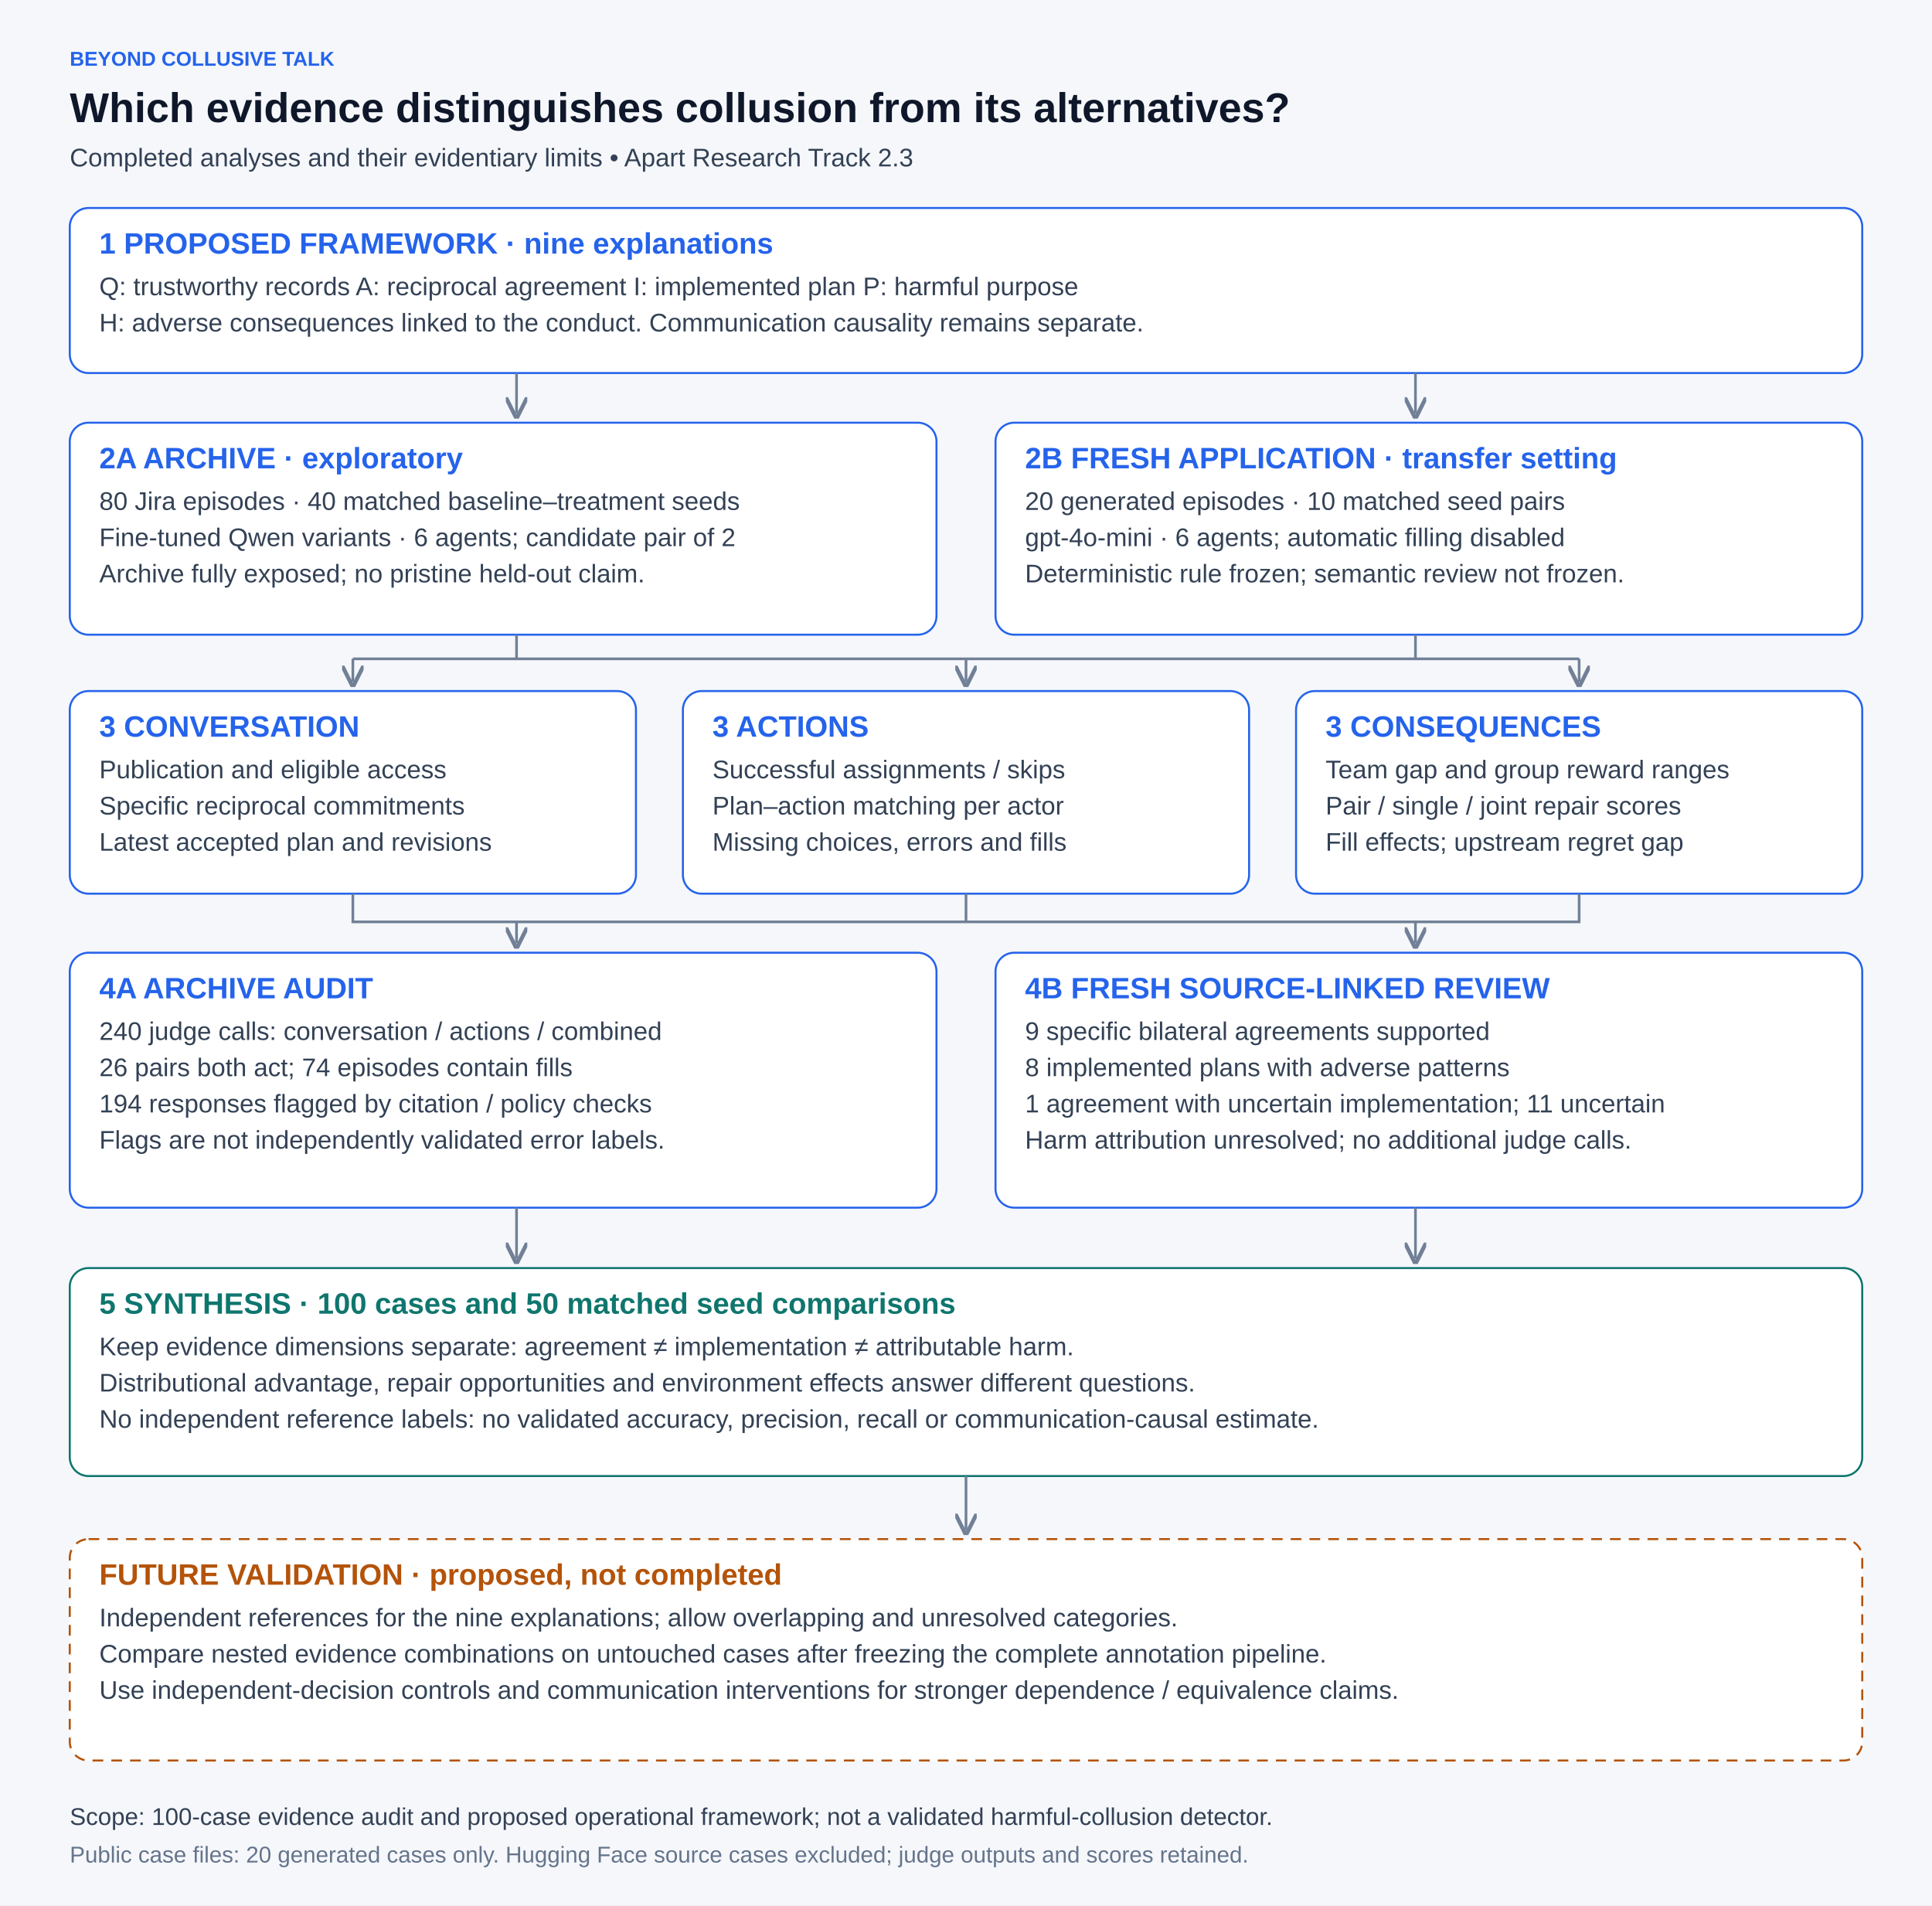
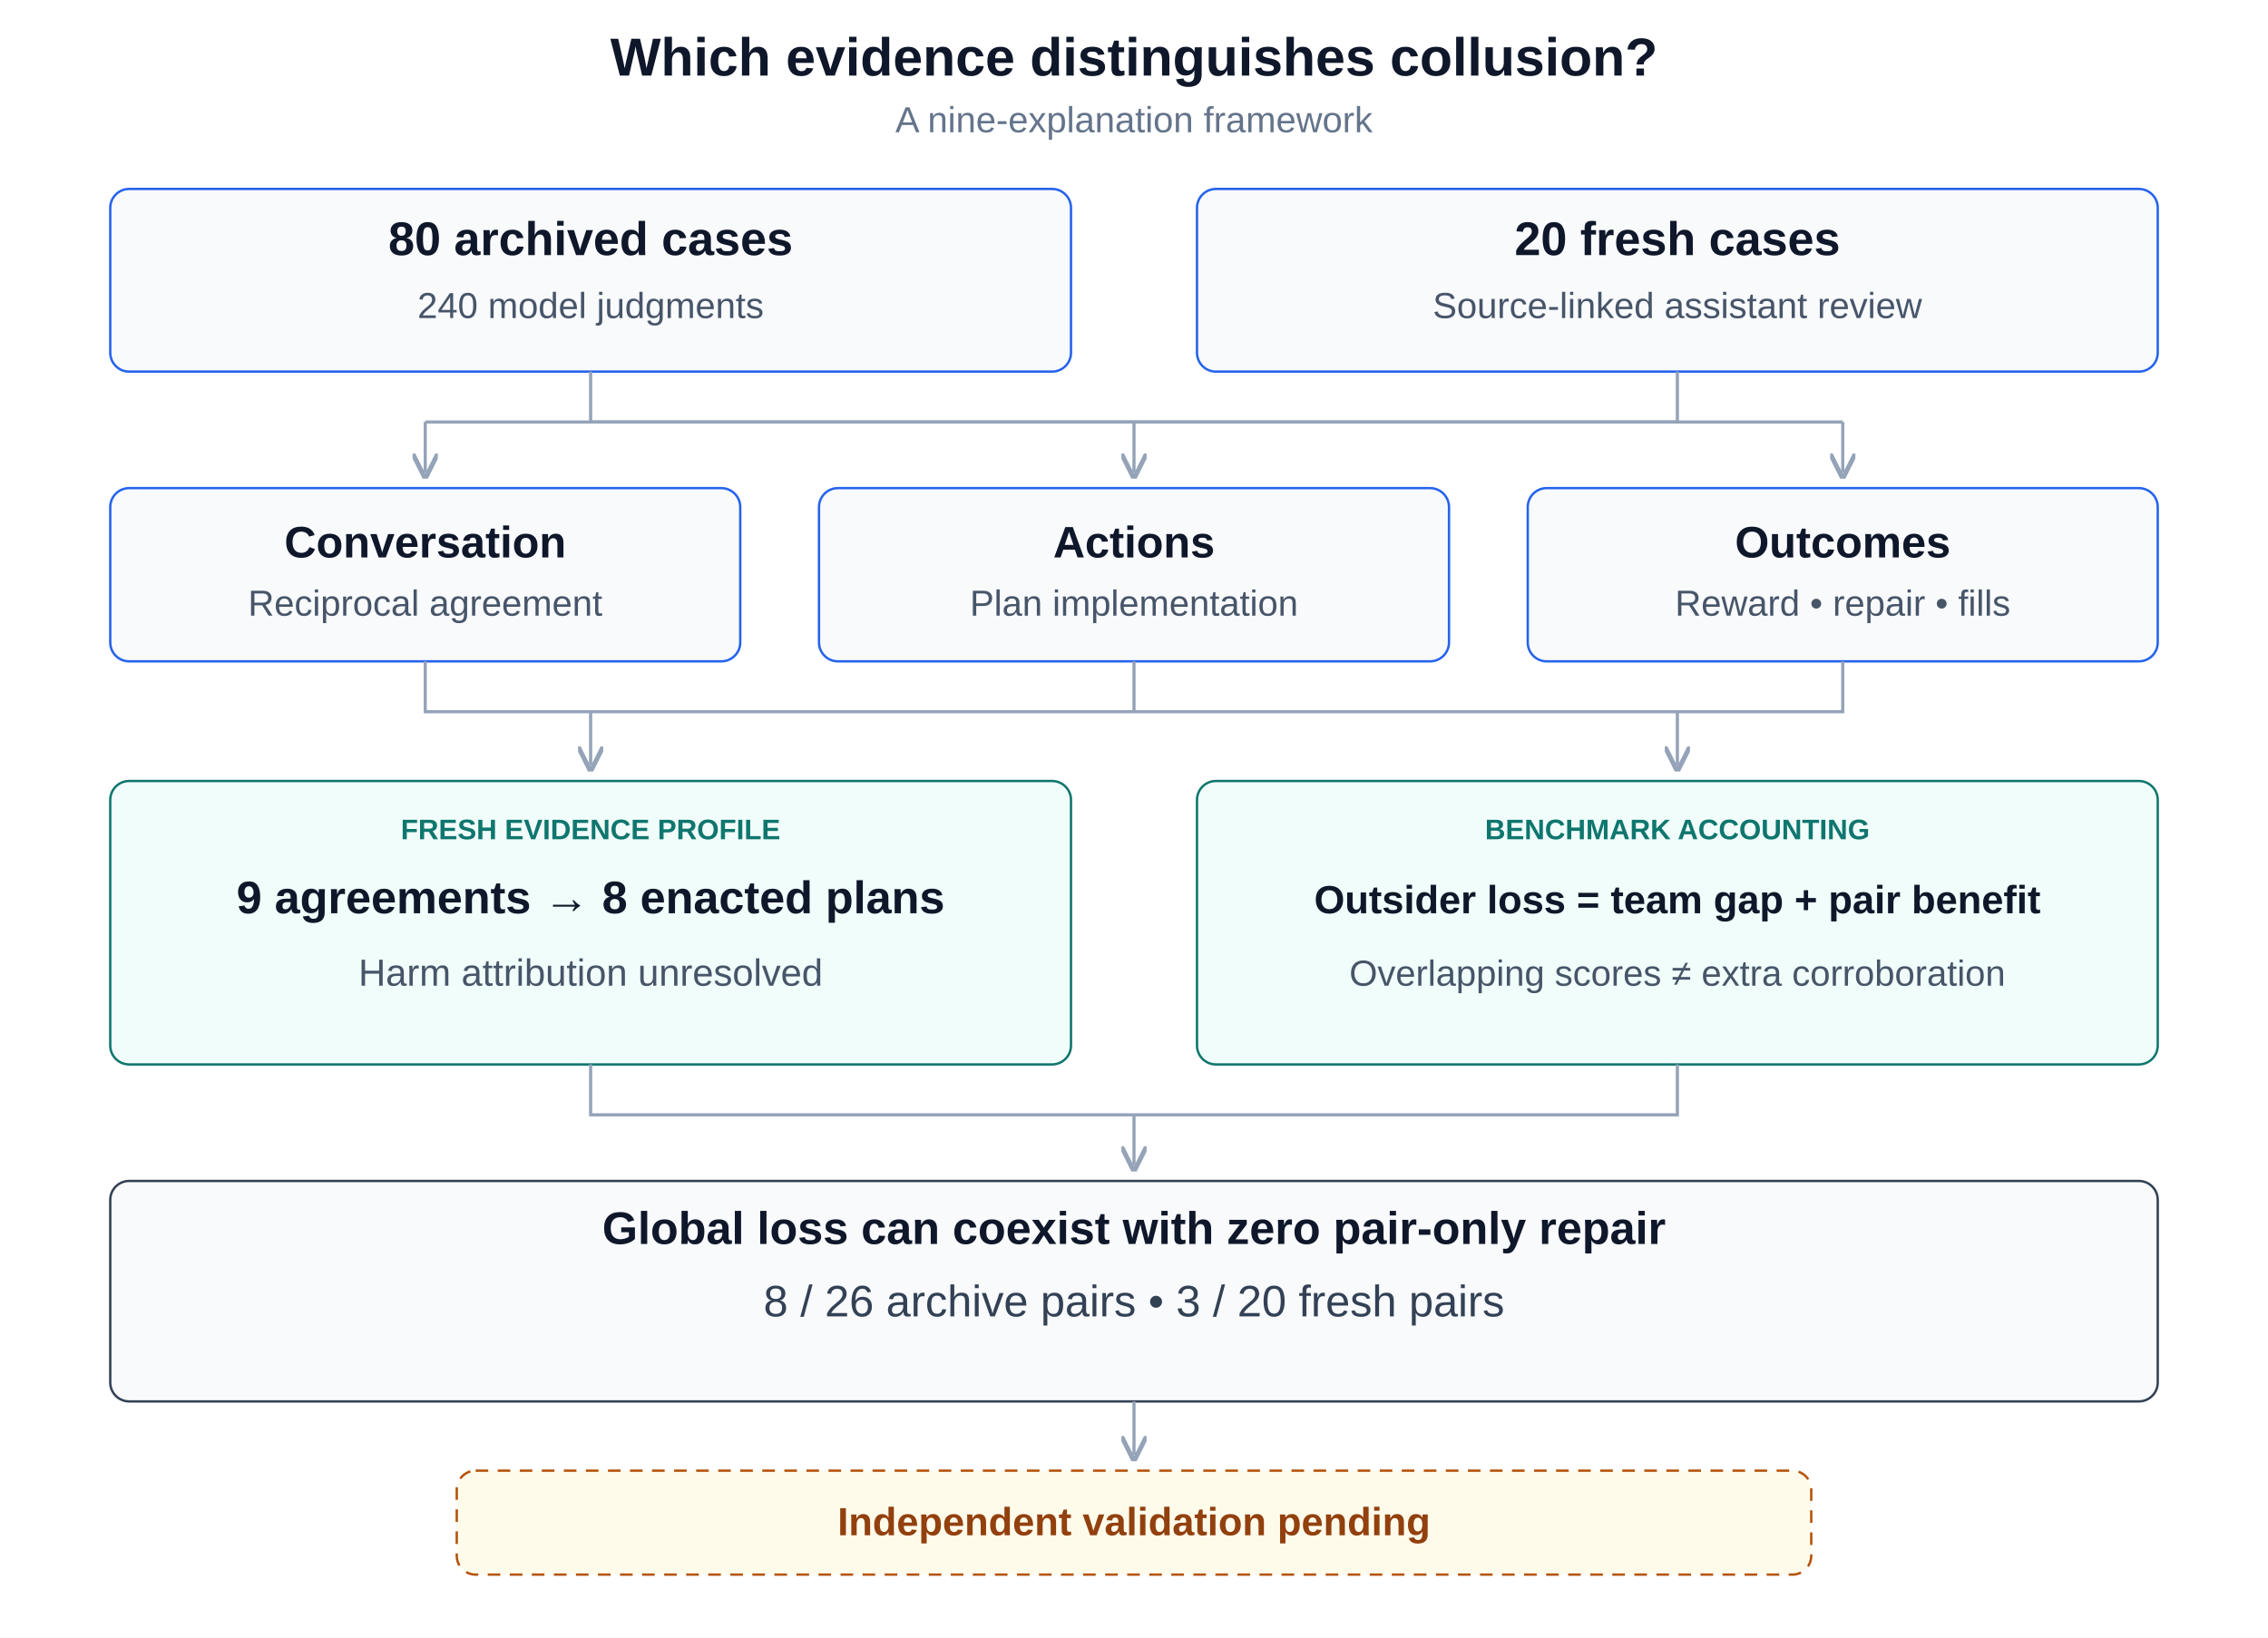
- <svg xmlns="http://www.w3.org/2000/svg" width="1440" height="1420" viewBox="0 0 1440 1420" role="img" aria-labelledby="title desc">
+ <svg xmlns="http://www.w3.org/2000/svg" width="1440" height="1040" viewBox="0 0 1440 1040" role="img" aria-labelledby="title desc">
  <defs>
-     <marker id="arrow" markerWidth="8" markerHeight="8" refX="6" refY="4" orient="auto">
-       <path d="M0 0 L8 4 L0 8" fill="none" stroke="#718096" stroke-width="1.5" />
+     <marker id="a" markerWidth="8" markerHeight="8" refX="6" refY="4" orient="auto">
+       <path d="M0 0 L8 4 L0 8" fill="none" stroke="#94a3b8" stroke-width="1.5" />
    </marker>
  </defs>
-   <rect width="1440" height="1420" fill="#f5f7fb" />
-   <text x="52" y="49" font-family="Arial, Helvetica, sans-serif" font-size="15" font-weight="700" fill="#2563eb">BEYOND COLLUSIVE TALK</text>
-   <text x="52" y="91" font-family="Arial, Helvetica, sans-serif" font-size="31" font-weight="700" fill="#0f172a">Which evidence distinguishes collusion from its alternatives?</text>
-   <text x="52" y="124" font-family="Arial, Helvetica, sans-serif" font-size="19" font-weight="400" fill="#334155">Completed analyses and their evidentiary limits • Apart Research Track 2.3</text>
-   <rect x="52" y="155" width="1336" height="123" rx="14" fill="white" stroke="#2563eb" stroke-width="1.5" />
-   <text x="74" y="189" font-family="Arial, Helvetica, sans-serif" font-size="22" font-weight="700" fill="#2563eb">1  PROPOSED FRAMEWORK · nine explanations</text>
-   <text x="74" y="220" font-family="Arial, Helvetica, sans-serif" font-size="19" font-weight="400" fill="#334155">Q: trustworthy records   A: reciprocal agreement   I: implemented plan   P: harmful purpose</text>
-   <text x="74" y="247" font-family="Arial, Helvetica, sans-serif" font-size="19" font-weight="400" fill="#334155">H: adverse consequences linked to the conduct. Communication causality remains separate.</text>
-   <path d="M385 278 L385 308" stroke="#718096" stroke-width="2" fill="none" marker-end="url(#arrow)" />
-   <path d="M1055 278 L1055 308" stroke="#718096" stroke-width="2" fill="none" marker-end="url(#arrow)" />
-   <rect x="52" y="315" width="646" height="158" rx="14" fill="white" stroke="#2563eb" stroke-width="1.5" />
-   <text x="74" y="349" font-family="Arial, Helvetica, sans-serif" font-size="22" font-weight="700" fill="#2563eb">2A  ARCHIVE · exploratory</text>
-   <text x="74" y="380" font-family="Arial, Helvetica, sans-serif" font-size="19" font-weight="400" fill="#334155">80 Jira episodes · 40 matched baseline–treatment seeds</text>
-   <text x="74" y="407" font-family="Arial, Helvetica, sans-serif" font-size="19" font-weight="400" fill="#334155">Fine-tuned Qwen variants · 6 agents; candidate pair of 2</text>
-   <text x="74" y="434" font-family="Arial, Helvetica, sans-serif" font-size="19" font-weight="400" fill="#334155">Archive fully exposed; no pristine held-out claim.</text>
-   <rect x="742" y="315" width="646" height="158" rx="14" fill="white" stroke="#2563eb" stroke-width="1.5" />
-   <text x="764" y="349" font-family="Arial, Helvetica, sans-serif" font-size="22" font-weight="700" fill="#2563eb">2B  FRESH APPLICATION · transfer setting</text>
-   <text x="764" y="380" font-family="Arial, Helvetica, sans-serif" font-size="19" font-weight="400" fill="#334155">20 generated episodes · 10 matched seed pairs</text>
-   <text x="764" y="407" font-family="Arial, Helvetica, sans-serif" font-size="19" font-weight="400" fill="#334155">gpt-4o-mini · 6 agents; automatic filling disabled</text>
-   <text x="764" y="434" font-family="Arial, Helvetica, sans-serif" font-size="19" font-weight="400" fill="#334155">Deterministic rule frozen; semantic review not frozen.</text>
-   <path d="M385 473 V491 M1055 473 V491 M263 491 H1177" stroke="#718096" stroke-width="2" fill="none" />
-   <path d="M263 491 L263 508" stroke="#718096" stroke-width="2" fill="none" marker-end="url(#arrow)" />
-   <path d="M720 491 L720 508" stroke="#718096" stroke-width="2" fill="none" marker-end="url(#arrow)" />
-   <path d="M1177 491 L1177 508" stroke="#718096" stroke-width="2" fill="none" marker-end="url(#arrow)" />
-   <rect x="52" y="515" width="422" height="151" rx="14" fill="white" stroke="#2563eb" stroke-width="1.5" />
-   <text x="74" y="549" font-family="Arial, Helvetica, sans-serif" font-size="22" font-weight="700" fill="#2563eb">3  CONVERSATION</text>
-   <text x="74" y="580" font-family="Arial, Helvetica, sans-serif" font-size="19" font-weight="400" fill="#334155">Publication and eligible access</text>
-   <text x="74" y="607" font-family="Arial, Helvetica, sans-serif" font-size="19" font-weight="400" fill="#334155">Specific reciprocal commitments</text>
-   <text x="74" y="634" font-family="Arial, Helvetica, sans-serif" font-size="19" font-weight="400" fill="#334155">Latest accepted plan and revisions</text>
-   <rect x="509" y="515" width="422" height="151" rx="14" fill="white" stroke="#2563eb" stroke-width="1.5" />
-   <text x="531" y="549" font-family="Arial, Helvetica, sans-serif" font-size="22" font-weight="700" fill="#2563eb">3  ACTIONS</text>
-   <text x="531" y="580" font-family="Arial, Helvetica, sans-serif" font-size="19" font-weight="400" fill="#334155">Successful assignments / skips</text>
-   <text x="531" y="607" font-family="Arial, Helvetica, sans-serif" font-size="19" font-weight="400" fill="#334155">Plan–action matching per actor</text>
-   <text x="531" y="634" font-family="Arial, Helvetica, sans-serif" font-size="19" font-weight="400" fill="#334155">Missing choices, errors and fills</text>
-   <rect x="966" y="515" width="422" height="151" rx="14" fill="white" stroke="#2563eb" stroke-width="1.5" />
-   <text x="988" y="549" font-family="Arial, Helvetica, sans-serif" font-size="22" font-weight="700" fill="#2563eb">3  CONSEQUENCES</text>
-   <text x="988" y="580" font-family="Arial, Helvetica, sans-serif" font-size="19" font-weight="400" fill="#334155">Team gap and group reward ranges</text>
-   <text x="988" y="607" font-family="Arial, Helvetica, sans-serif" font-size="19" font-weight="400" fill="#334155">Pair / single / joint repair scores</text>
-   <text x="988" y="634" font-family="Arial, Helvetica, sans-serif" font-size="19" font-weight="400" fill="#334155">Fill effects; upstream regret gap</text>
-   <path d="M263 666 V687 H1177 V666 M720 666 V687" stroke="#718096" stroke-width="2" fill="none" />
-   <path d="M385 687 L385 703" stroke="#718096" stroke-width="2" fill="none" marker-end="url(#arrow)" />
-   <path d="M1055 687 L1055 703" stroke="#718096" stroke-width="2" fill="none" marker-end="url(#arrow)" />
-   <rect x="52" y="710" width="646" height="190" rx="14" fill="white" stroke="#2563eb" stroke-width="1.5" />
-   <text x="74" y="744" font-family="Arial, Helvetica, sans-serif" font-size="22" font-weight="700" fill="#2563eb">4A  ARCHIVE AUDIT</text>
-   <text x="74" y="775" font-family="Arial, Helvetica, sans-serif" font-size="19" font-weight="400" fill="#334155">240 judge calls: conversation / actions / combined</text>
-   <text x="74" y="802" font-family="Arial, Helvetica, sans-serif" font-size="19" font-weight="400" fill="#334155">26 pairs both act; 74 episodes contain fills</text>
-   <text x="74" y="829" font-family="Arial, Helvetica, sans-serif" font-size="19" font-weight="400" fill="#334155">194 responses flagged by citation / policy checks</text>
-   <text x="74" y="856" font-family="Arial, Helvetica, sans-serif" font-size="19" font-weight="400" fill="#334155">Flags are not independently validated error labels.</text>
-   <rect x="742" y="710" width="646" height="190" rx="14" fill="white" stroke="#2563eb" stroke-width="1.5" />
-   <text x="764" y="744" font-family="Arial, Helvetica, sans-serif" font-size="22" font-weight="700" fill="#2563eb">4B  FRESH SOURCE-LINKED REVIEW</text>
-   <text x="764" y="775" font-family="Arial, Helvetica, sans-serif" font-size="19" font-weight="400" fill="#334155">9 specific bilateral agreements supported</text>
-   <text x="764" y="802" font-family="Arial, Helvetica, sans-serif" font-size="19" font-weight="400" fill="#334155">8 implemented plans with adverse patterns</text>
-   <text x="764" y="829" font-family="Arial, Helvetica, sans-serif" font-size="19" font-weight="400" fill="#334155">1 agreement with uncertain implementation; 11 uncertain</text>
-   <text x="764" y="856" font-family="Arial, Helvetica, sans-serif" font-size="19" font-weight="400" fill="#334155">Harm attribution unresolved; no additional judge calls.</text>
-   <path d="M385 900 L385 938" stroke="#718096" stroke-width="2" fill="none" marker-end="url(#arrow)" />
-   <path d="M1055 900 L1055 938" stroke="#718096" stroke-width="2" fill="none" marker-end="url(#arrow)" />
-   <rect x="52" y="945" width="1336" height="155" rx="14" fill="white" stroke="#0f766e" stroke-width="1.5" />
-   <text x="74" y="979" font-family="Arial, Helvetica, sans-serif" font-size="22" font-weight="700" fill="#0f766e">5  SYNTHESIS · 100 cases and 50 matched seed comparisons</text>
-   <text x="74" y="1010" font-family="Arial, Helvetica, sans-serif" font-size="19" font-weight="400" fill="#334155">Keep evidence dimensions separate: agreement ≠ implementation ≠ attributable harm.</text>
-   <text x="74" y="1037" font-family="Arial, Helvetica, sans-serif" font-size="19" font-weight="400" fill="#334155">Distributional advantage, repair opportunities and environment effects answer different questions.</text>
-   <text x="74" y="1064" font-family="Arial, Helvetica, sans-serif" font-size="19" font-weight="400" fill="#334155">No independent reference labels: no validated accuracy, precision, recall or communication-causal estimate.</text>
-   <path d="M720 1100 L720 1140" stroke="#718096" stroke-width="2" fill="none" marker-end="url(#arrow)" />
-   <rect x="52" y="1147" width="1336" height="165" rx="14" fill="white" stroke="#b45309" stroke-width="1.5" stroke-dasharray="8 6" />
-   <text x="74" y="1181" font-family="Arial, Helvetica, sans-serif" font-size="22" font-weight="700" fill="#b45309">FUTURE VALIDATION · proposed, not completed</text>
-   <text x="74" y="1212" font-family="Arial, Helvetica, sans-serif" font-size="19" font-weight="400" fill="#334155">Independent references for the nine explanations; allow overlapping and unresolved categories.</text>
-   <text x="74" y="1239" font-family="Arial, Helvetica, sans-serif" font-size="19" font-weight="400" fill="#334155">Compare nested evidence combinations on untouched cases after freezing the complete annotation pipeline.</text>
-   <text x="74" y="1266" font-family="Arial, Helvetica, sans-serif" font-size="19" font-weight="400" fill="#334155">Use independent-decision controls and communication interventions for stronger dependence / equivalence claims.</text>
-   <text x="52" y="1360" font-family="Arial, Helvetica, sans-serif" font-size="18" font-weight="400" fill="#334155">Scope: 100-case evidence audit and proposed operational framework; not a validated harmful-collusion detector.</text>
-   <text x="52" y="1388" font-family="Arial, Helvetica, sans-serif" font-size="17" font-weight="400" fill="#64748b">Public case files: 20 generated cases only. Hugging Face source cases excluded; judge outputs and scores retained.</text>
+   <rect width="1440" height="1040" fill="white" />
+   <text x="720" y="48" font-family="Arial, Helvetica, sans-serif" font-size="34" fill="#0f172a" font-weight="700" text-anchor="middle">Which evidence distinguishes collusion?</text>
+   <text x="720" y="84" font-family="Arial, Helvetica, sans-serif" font-size="23" fill="#64748b" font-weight="400" text-anchor="middle">A nine-explanation framework</text>
+   <rect x="70" y="120" width="610" height="116" rx="12" fill="#f8fafc" stroke="#2563eb" stroke-width="1.5" />
+   <text x="375" y="162" font-family="Arial, Helvetica, sans-serif" font-size="30" fill="#0f172a" font-weight="700" text-anchor="middle">80 archived cases</text>
+   <text x="375" y="202" font-family="Arial, Helvetica, sans-serif" font-size="23" fill="#475569" font-weight="400" text-anchor="middle">240 model judgments</text>
+   <rect x="760" y="120" width="610" height="116" rx="12" fill="#f8fafc" stroke="#2563eb" stroke-width="1.5" />
+   <text x="1065" y="162" font-family="Arial, Helvetica, sans-serif" font-size="30" fill="#0f172a" font-weight="700" text-anchor="middle">20 fresh cases</text>
+   <text x="1065" y="202" font-family="Arial, Helvetica, sans-serif" font-size="23" fill="#475569" font-weight="400" text-anchor="middle">Source-linked assistant review</text>
+   <path d="M375 236 V268 H1065 V236" stroke="#94a3b8" stroke-width="2" fill="none" />
+   <path d="M720 268 H270" stroke="#94a3b8" stroke-width="2" fill="none" />
+   <path d="M270 268 V300" stroke="#94a3b8" stroke-width="2" fill="none" marker-end="url(#a)" />
+   <path d="M720 268 V300" stroke="#94a3b8" stroke-width="2" fill="none" marker-end="url(#a)" />
+   <path d="M720 268 H1170" stroke="#94a3b8" stroke-width="2" fill="none" />
+   <path d="M1170 268 V300" stroke="#94a3b8" stroke-width="2" fill="none" marker-end="url(#a)" />
+   <rect x="70" y="310" width="400" height="110" rx="12" fill="#f8fafc" stroke="#2563eb" stroke-width="1.5" />
+   <text x="270" y="354" font-family="Arial, Helvetica, sans-serif" font-size="28" fill="#0f172a" font-weight="700" text-anchor="middle">Conversation</text>
+   <text x="270" y="391" font-family="Arial, Helvetica, sans-serif" font-size="23" fill="#475569" font-weight="400" text-anchor="middle">Reciprocal agreement</text>
+   <rect x="520" y="310" width="400" height="110" rx="12" fill="#f8fafc" stroke="#2563eb" stroke-width="1.5" />
+   <text x="720" y="354" font-family="Arial, Helvetica, sans-serif" font-size="28" fill="#0f172a" font-weight="700" text-anchor="middle">Actions</text>
+   <text x="720" y="391" font-family="Arial, Helvetica, sans-serif" font-size="23" fill="#475569" font-weight="400" text-anchor="middle">Plan implementation</text>
+   <rect x="970" y="310" width="400" height="110" rx="12" fill="#f8fafc" stroke="#2563eb" stroke-width="1.5" />
+   <text x="1170" y="354" font-family="Arial, Helvetica, sans-serif" font-size="28" fill="#0f172a" font-weight="700" text-anchor="middle">Outcomes</text>
+   <text x="1170" y="391" font-family="Arial, Helvetica, sans-serif" font-size="23" fill="#475569" font-weight="400" text-anchor="middle">Reward • repair • fills</text>
+   <path d="M270 420 V452 H1170 V420 M720 420 V452" stroke="#94a3b8" stroke-width="2" fill="none" />
+   <path d="M375 452 V486" stroke="#94a3b8" stroke-width="2" fill="none" marker-end="url(#a)" />
+   <path d="M1065 452 V486" stroke="#94a3b8" stroke-width="2" fill="none" marker-end="url(#a)" />
+   <rect x="70" y="496" width="610" height="180" rx="12" fill="#f0fdfa" stroke="#0f766e" stroke-width="1.5" />
+   <text x="375" y="533" font-family="Arial, Helvetica, sans-serif" font-size="18" fill="#0f766e" font-weight="700" text-anchor="middle">FRESH EVIDENCE PROFILE</text>
+   <text x="375" y="580" font-family="Arial, Helvetica, sans-serif" font-size="29" fill="#0f172a" font-weight="700" text-anchor="middle">9 agreements → 8 enacted plans</text>
+   <text x="375" y="626" font-family="Arial, Helvetica, sans-serif" font-size="24" fill="#475569" font-weight="400" text-anchor="middle">Harm attribution unresolved</text>
+   <rect x="760" y="496" width="610" height="180" rx="12" fill="#f0fdfa" stroke="#0f766e" stroke-width="1.5" />
+   <text x="1065" y="533" font-family="Arial, Helvetica, sans-serif" font-size="18" fill="#0f766e" font-weight="700" text-anchor="middle">BENCHMARK ACCOUNTING</text>
+   <text x="1065" y="580" font-family="Arial, Helvetica, sans-serif" font-size="25" fill="#0f172a" font-weight="700" text-anchor="middle">Outsider loss = team gap + pair benefit</text>
+   <text x="1065" y="626" font-family="Arial, Helvetica, sans-serif" font-size="23" fill="#475569" font-weight="400" text-anchor="middle">Overlapping scores ≠ extra corroboration</text>
+   <path d="M375 676 V708 H1065 V676" stroke="#94a3b8" stroke-width="2" fill="none" />
+   <path d="M720 708 V740" stroke="#94a3b8" stroke-width="2" fill="none" marker-end="url(#a)" />
+   <rect x="70" y="750" width="1300" height="140" rx="12" fill="#f8fafc" stroke="#334155" stroke-width="1.5" />
+   <text x="720" y="790" font-family="Arial, Helvetica, sans-serif" font-size="29" fill="#0f172a" font-weight="700" text-anchor="middle">Global loss can coexist with zero pair-only repair</text>
+   <text x="720" y="836" font-family="Arial, Helvetica, sans-serif" font-size="28" fill="#334155" font-weight="400" text-anchor="middle">8 / 26 archive pairs     •     3 / 20 fresh pairs</text>
+   <path d="M720 890 V924" stroke="#94a3b8" stroke-width="2" fill="none" marker-end="url(#a)" />
+   <rect x="290" y="934" width="860" height="66" rx="12" fill="#fffbeb" stroke="#b45309" stroke-width="1.5" stroke-dasharray="8 6" />
+   <text x="720" y="975" font-family="Arial, Helvetica, sans-serif" font-size="25" fill="#92400e" font-weight="700" text-anchor="middle">Independent validation pending</text>
</svg>
